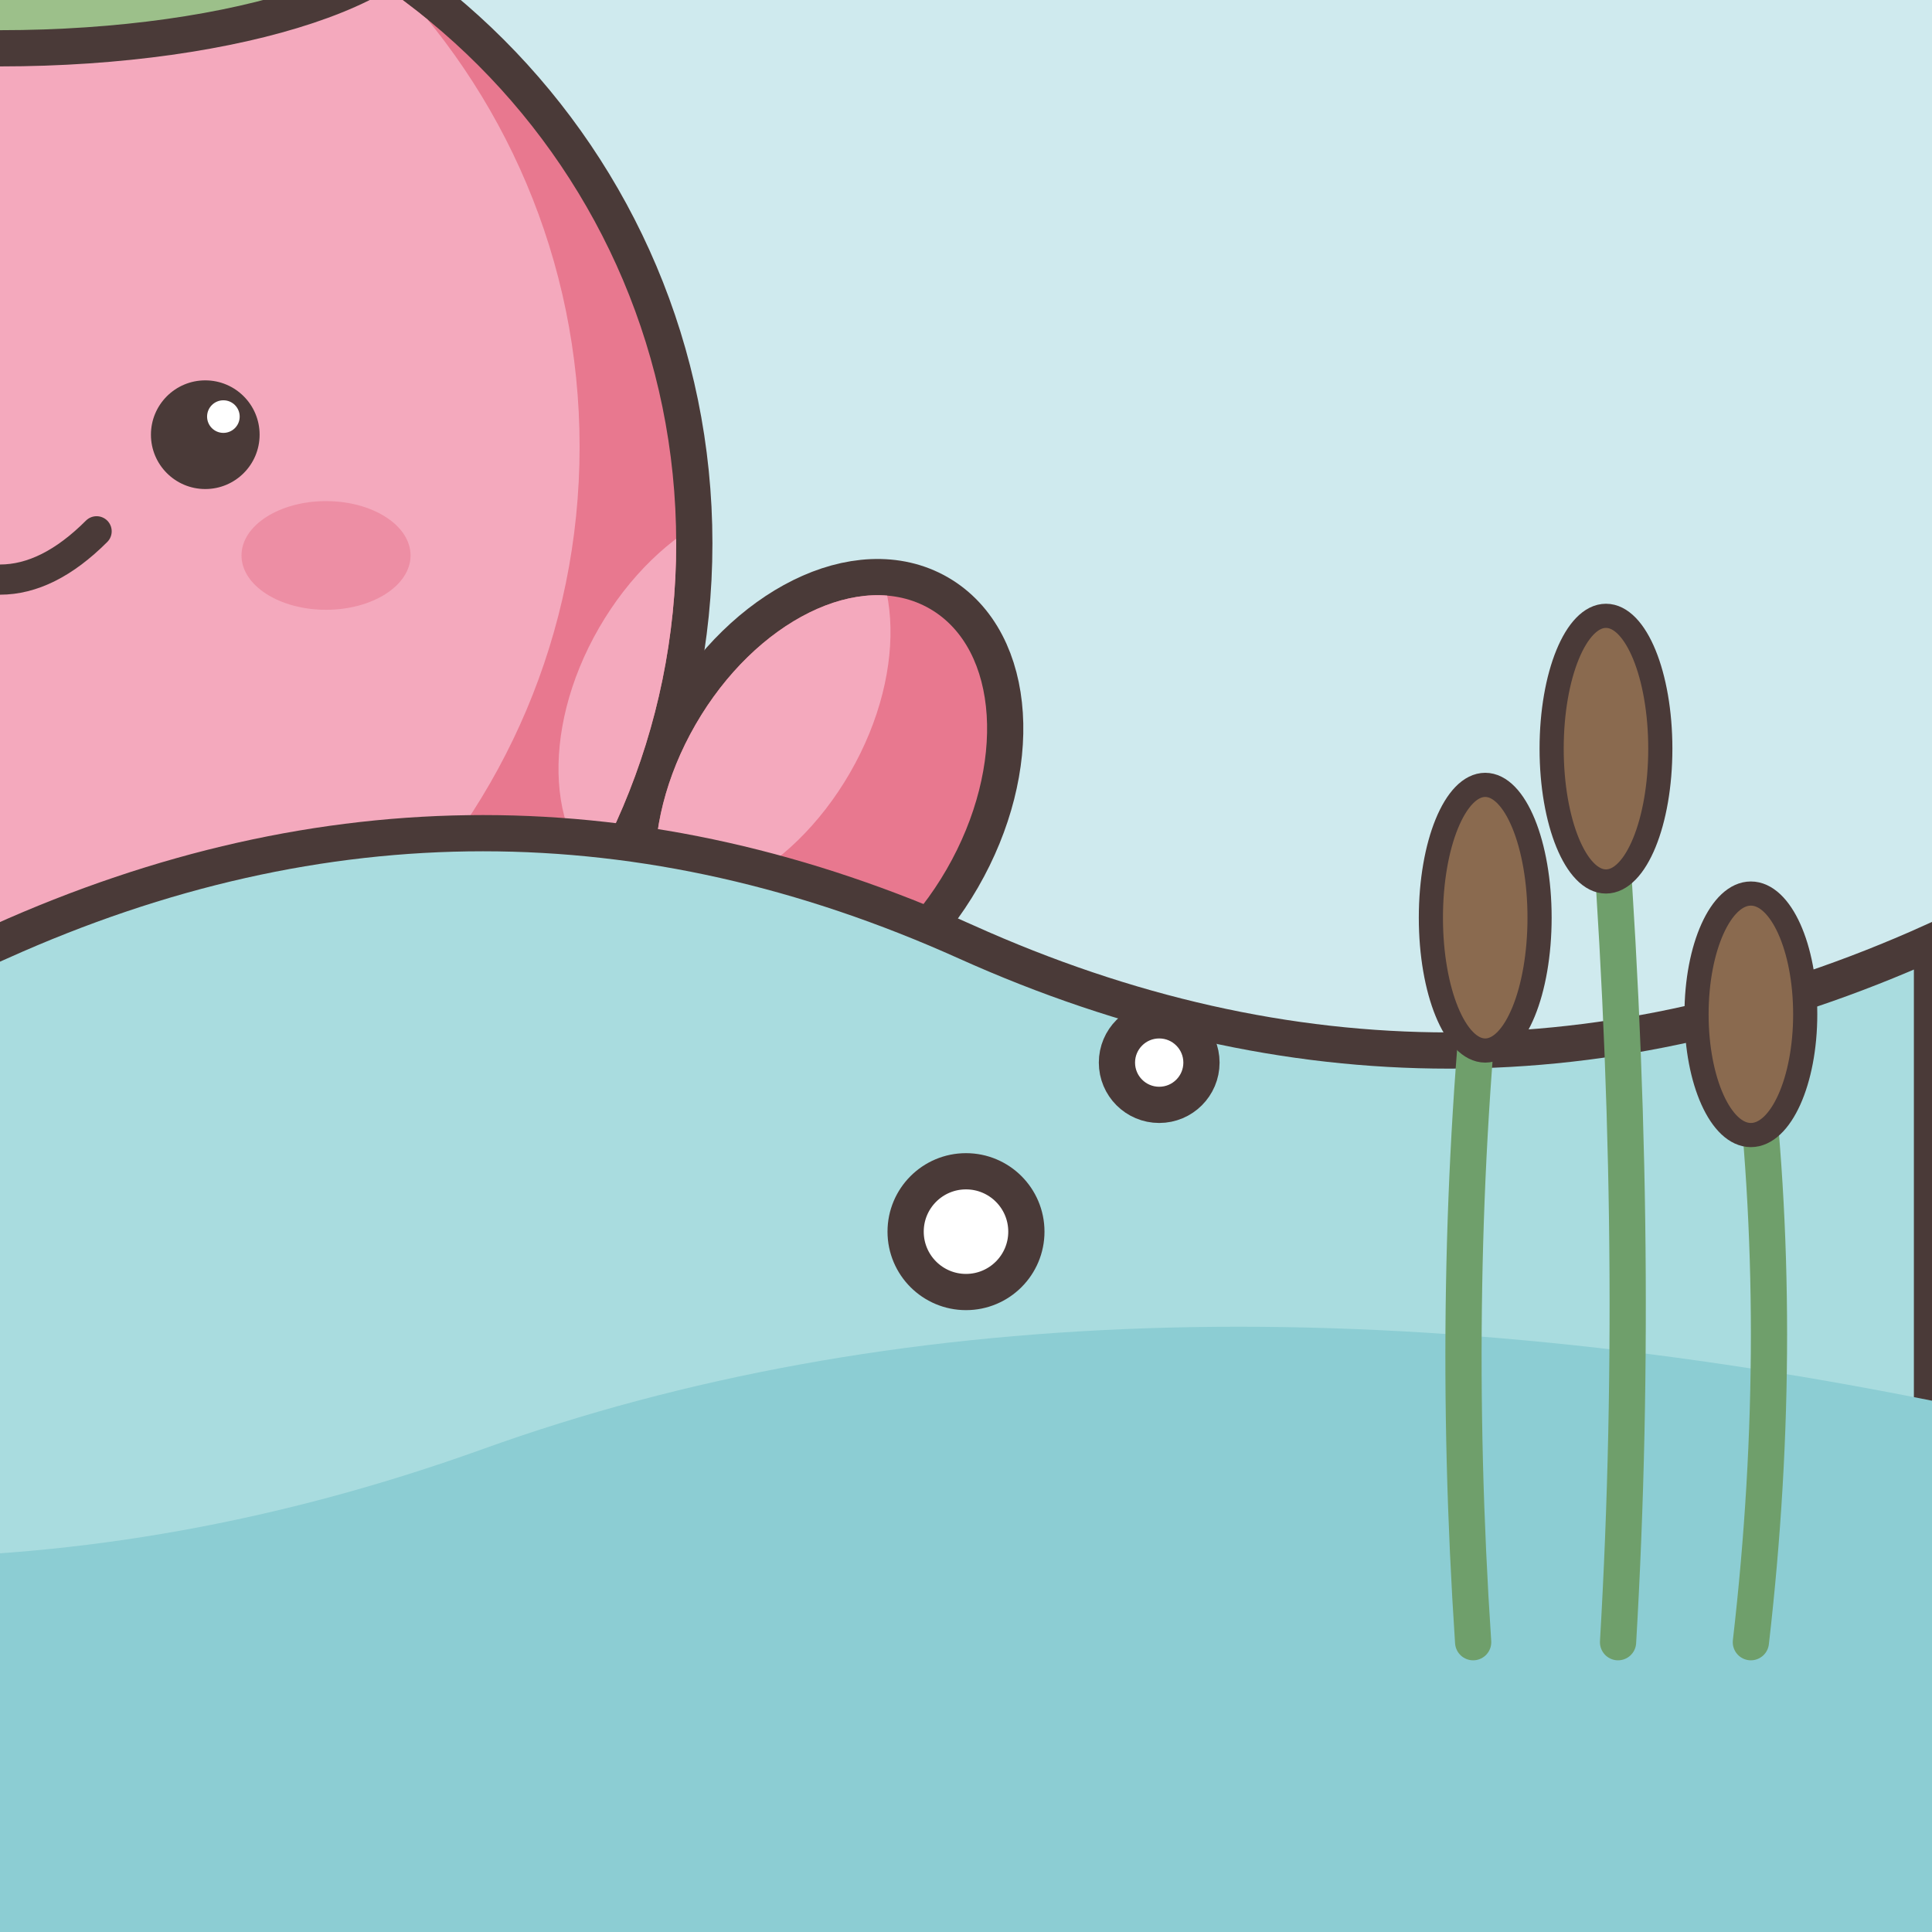
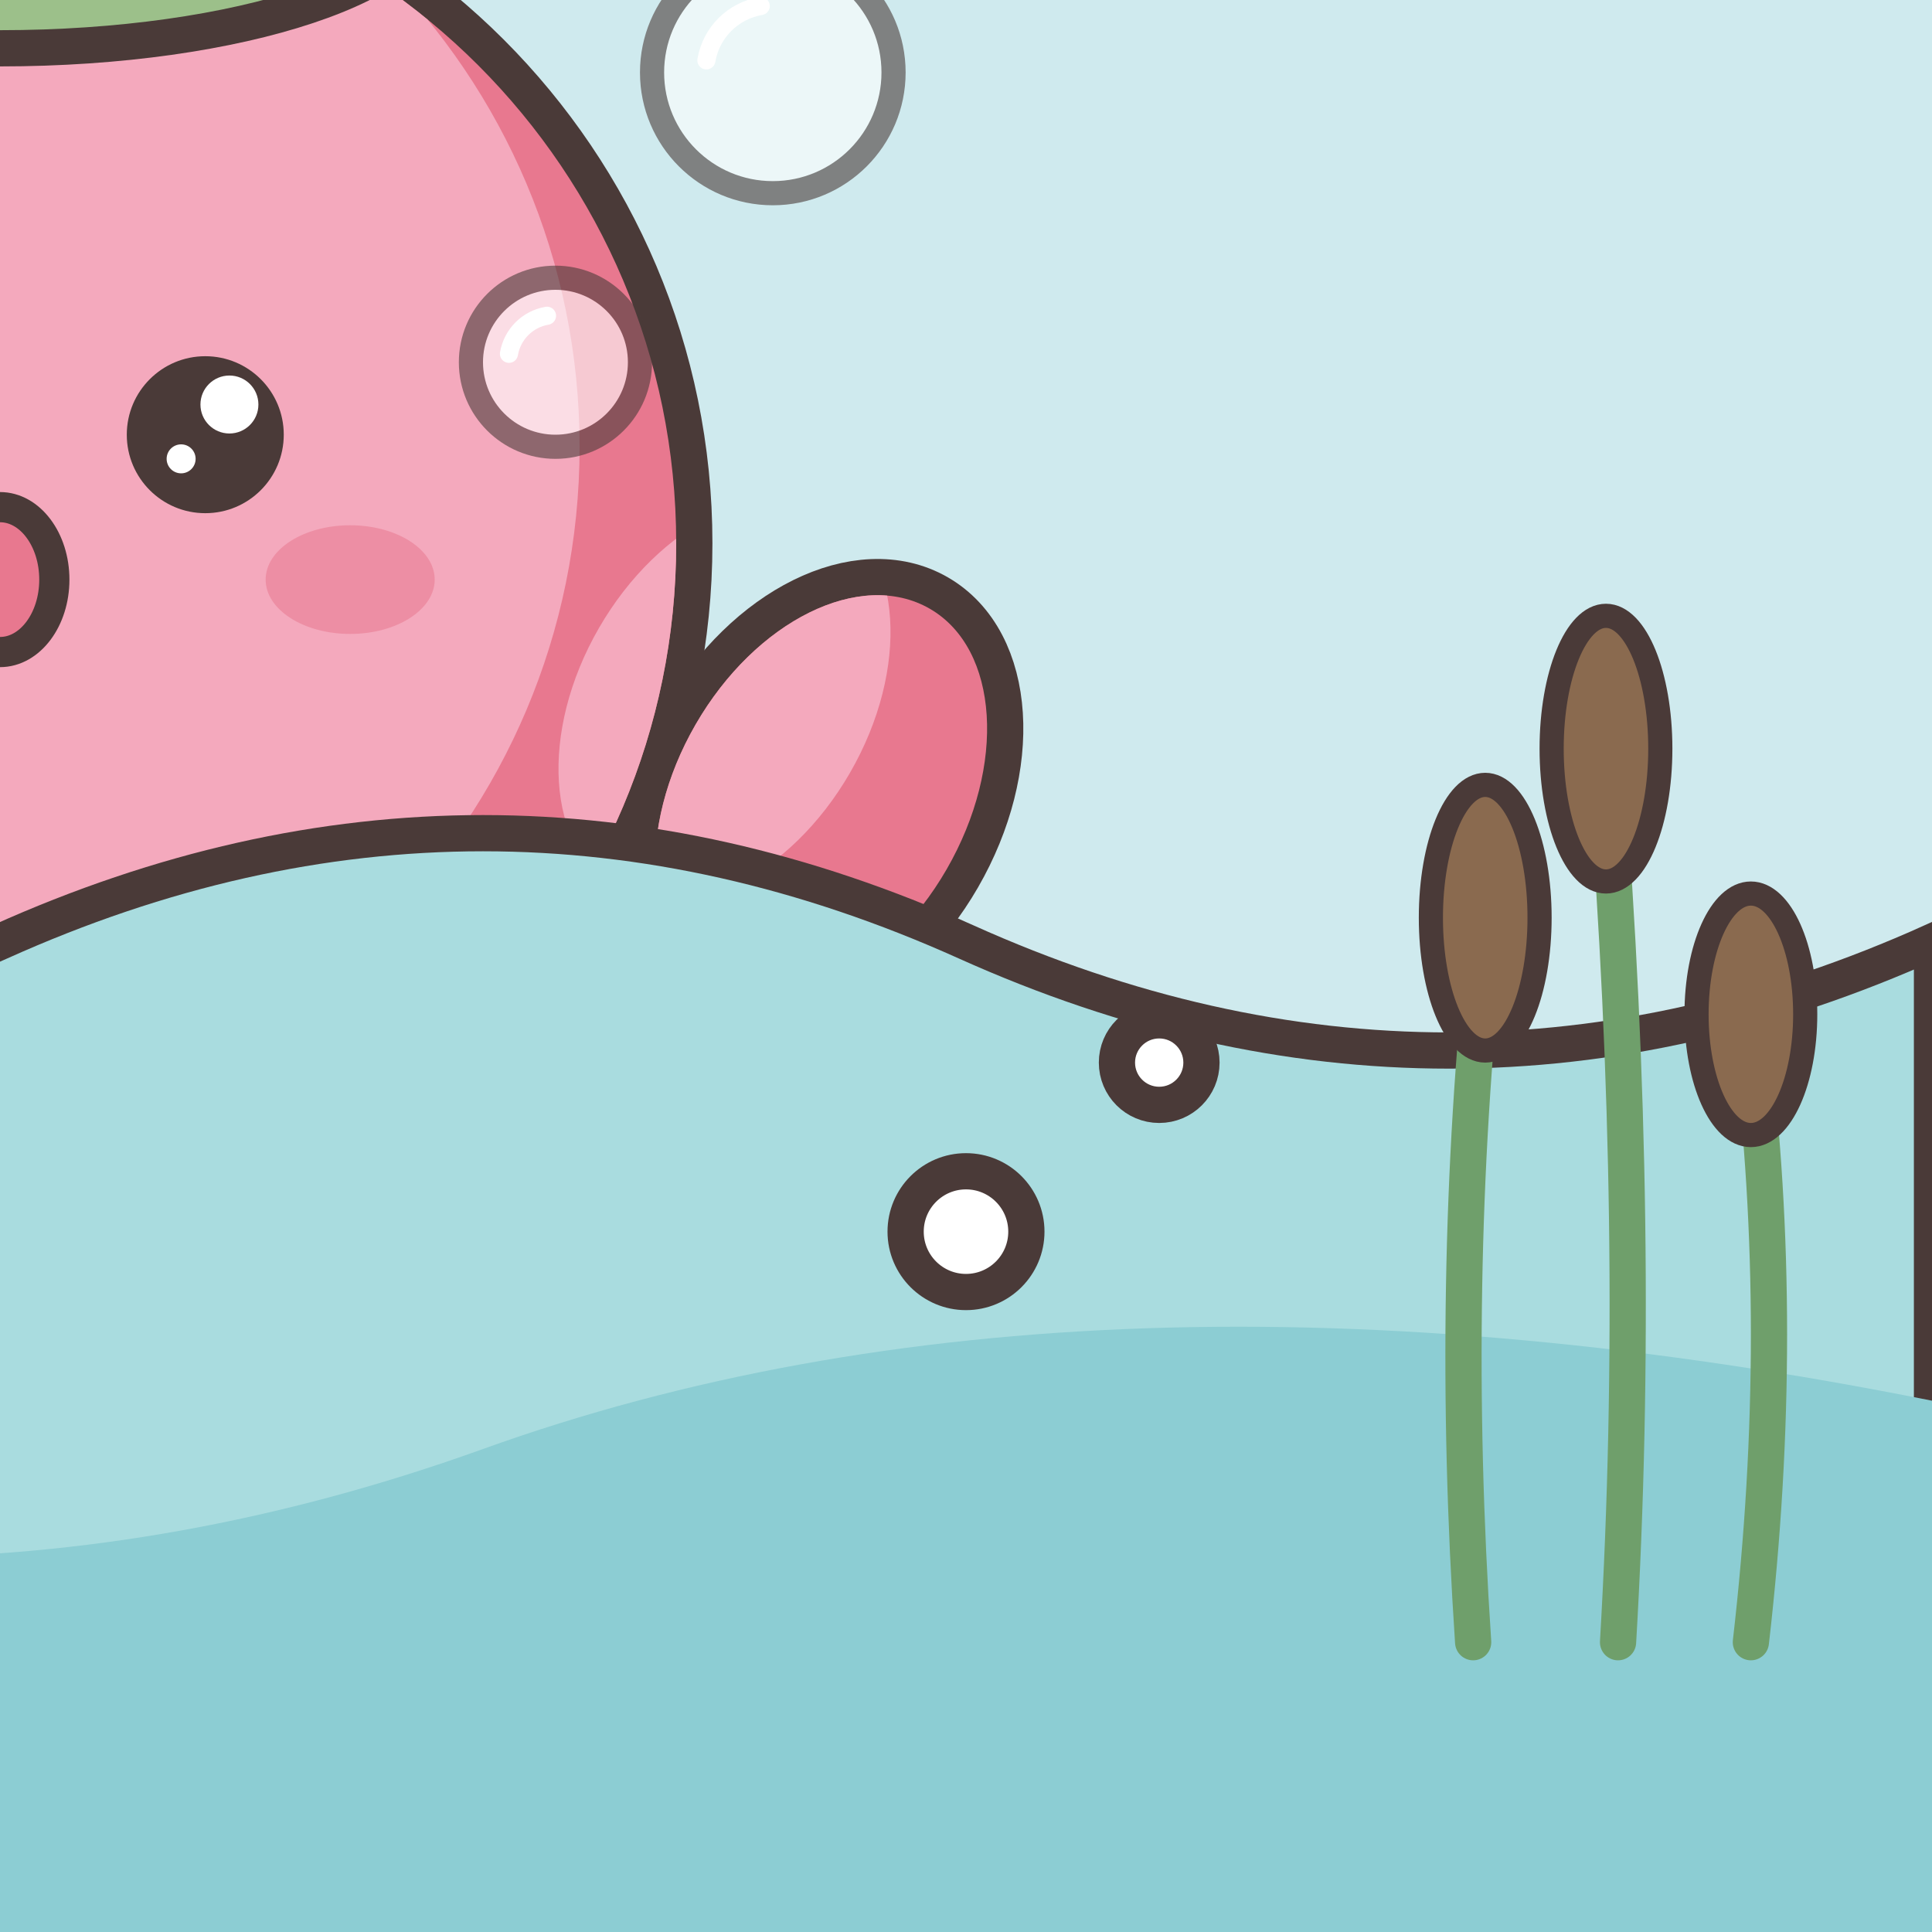
<svg xmlns="http://www.w3.org/2000/svg" width="160" height="160" viewBox="160 160 160 160">
  <rect width="320" height="320" fill="#cfeaee" />
  <path d="M0 60Q80 30 160 60T320 60" fill="none" stroke="#a9dcdf" stroke-width="8" stroke-linecap="round" />
  <g transform="translate(58 74) scale(1.1)">
    <ellipse cx="-4" cy="-8" rx="13" ry="4.5" fill="#fff" opacity=".8" stroke="#4a3a38" stroke-width="2" transform="rotate(-18 -4 -8)" />
    <ellipse cx="-4" cy="6" rx="13" ry="4.5" fill="#fff" opacity=".8" stroke="#4a3a38" stroke-width="2" transform="rotate(18 -4 6)" />
    <path d="M-14 0H20" fill="none" stroke="#9a86d0" stroke-width="4" stroke-linecap="round" stroke-linejoin="round" />
    <circle cx="22" cy="0" r="4" fill="#9a86d0" stroke="#4a3a38" stroke-width="2" />
  </g>
  <ellipse cx="60" cy="128" rx="20" ry="5" fill="none" stroke="#a9dcdf" stroke-width="3" />
  <path d="M240 120a36 28 0 1 0 64 -22L272 116Z" fill="#9cc08a" stroke="#4a3a38" stroke-width="3" />
  <ellipse cx="270" cy="84" rx="7.2" ry="12.8" fill="#f4a9bd" stroke="#4a3a38" stroke-width="3" transform="rotate(0 270 100)" />
  <ellipse cx="270" cy="84" rx="7.2" ry="12.8" fill="#f4a9bd" stroke="#4a3a38" stroke-width="3" transform="rotate(72 270 100)" />
  <ellipse cx="270" cy="84" rx="7.2" ry="12.8" fill="#f4a9bd" stroke="#4a3a38" stroke-width="3" transform="rotate(144 270 100)" />
  <ellipse cx="270" cy="84" rx="7.2" ry="12.8" fill="#f4a9bd" stroke="#4a3a38" stroke-width="3" transform="rotate(216 270 100)" />
  <ellipse cx="270" cy="84" rx="7.2" ry="12.8" fill="#f4a9bd" stroke="#4a3a38" stroke-width="3" transform="rotate(288 270 100)" />
  <circle cx="270" cy="100" r="6" fill="#fbe08a" stroke="#4a3a38" stroke-width="2" />
  <g stroke="#4a3a38" stroke-width="6" stroke-linejoin="round" fill="#4a3a38">
    <circle cx="160" cy="205" r="56" />
    <ellipse cx="92" cy="226" rx="12" ry="18" transform="rotate(-30 92 226)" />
    <ellipse cx="228" cy="226" rx="12" ry="18" transform="rotate(30 228 226)" />
  </g>
  <clipPath id="plop">
    <circle cx="160" cy="205" r="56" />
    <ellipse cx="92" cy="226" rx="12" ry="18" transform="rotate(-30 92 226)" />
    <ellipse cx="228" cy="226" rx="12" ry="18" transform="rotate(30 228 226)" />
  </clipPath>
  <g clip-path="url(#plop)">
    <rect width="320" height="320" fill="#e8788f" />
    <g transform="translate(-8 -8)" fill="#f4a9bd">
      <circle cx="160" cy="205" r="56" />
      <ellipse cx="92" cy="226" rx="12" ry="18" transform="rotate(-30 92 226)" />
      <ellipse cx="228" cy="226" rx="12" ry="18" transform="rotate(30 228 226)" />
    </g>
    <ellipse cx="135" cy="170" rx="14" ry="8" fill="#fff" opacity=".5" transform="rotate(-35 135 170)" />
  </g>
  <ellipse cx="160" cy="152" rx="36" ry="12" fill="#9cc08a" stroke="#4a3a38" stroke-width="3" />
  <path d="M160 152l14-6" fill="none" stroke="#4a3a38" stroke-width="2" stroke-linecap="round" stroke-linejoin="round" />
-   <circle cx="143" cy="196" r="4.5" fill="#4a3a38" />
-   <circle cx="144.5" cy="194.5" r="1.35" fill="#fff" />
-   <circle cx="177" cy="196" r="4.5" fill="#4a3a38" />
-   <circle cx="178.5" cy="194.5" r="1.35" fill="#fff" />
-   <ellipse cx="133" cy="206" rx="7" ry="4.5" fill="#e8788f" opacity=".55" />
-   <ellipse cx="187" cy="206" rx="7" ry="4.5" fill="#e8788f" opacity=".55" />
-   <path d="M152 204Q160 212 168 204" fill="none" stroke="#4a3a38" stroke-width="2.5" stroke-linecap="round" stroke-linejoin="round" />
+   <ellipse cx="176" cy="140" rx="2.7" ry="4.8" fill="#f9c6d3" stroke="#4a3a38" stroke-width="3" transform="rotate(0 176 146)" />
+   <ellipse cx="176" cy="140" rx="2.7" ry="4.8" fill="#f9c6d3" stroke="#4a3a38" stroke-width="3" transform="rotate(72 176 146)" />
+   <ellipse cx="176" cy="140" rx="2.7" ry="4.8" fill="#f9c6d3" stroke="#4a3a38" stroke-width="3" transform="rotate(144 176 146)" />
+   <ellipse cx="176" cy="140" rx="2.7" ry="4.8" fill="#f9c6d3" stroke="#4a3a38" stroke-width="3" transform="rotate(216 176 146)" />
+   <ellipse cx="176" cy="140" rx="2.7" ry="4.8" fill="#f9c6d3" stroke="#4a3a38" stroke-width="3" transform="rotate(288 176 146)" />
+   <circle cx="143" cy="196" r="6.5" fill="#4a3a38" />
+   <circle cx="145" cy="193.5" r="2.4" fill="#fff" />
+   <circle cx="141" cy="198" r="1.2" fill="#fff" />
+   <circle cx="177" cy="196" r="6.5" fill="#4a3a38" />
+   <circle cx="179" cy="193.5" r="2.4" fill="#fff" />
+   <circle cx="175" cy="198" r="1.2" fill="#fff" />
+   <ellipse cx="131" cy="208" rx="7" ry="4.5" fill="#e8788f" opacity=".55" />
+   <ellipse cx="189" cy="208" rx="7" ry="4.5" fill="#e8788f" opacity=".55" />
+   <ellipse cx="160" cy="208" rx="4.5" ry="6" fill="#e8788f" stroke="#4a3a38" stroke-width="2.5" />
+   <circle cx="206" cy="190" r="7" fill="#fff" opacity=".6" stroke="#4a3a38" stroke-width="2" />
+   <path d="M202.15 189.3a3.85 3.85 0 0 1 3.15 -3.15" fill="none" stroke="#fff" stroke-width="1.5" stroke-linecap="round" stroke-linejoin="round" />
+   <circle cx="224" cy="166" r="10" fill="#fff" opacity=".6" stroke="#4a3a38" stroke-width="2" />
+   <path d="M218.5 165a5.5 5.5 0 0 1 4.5 -4.5" fill="none" stroke="#fff" stroke-width="1.5" stroke-linecap="round" stroke-linejoin="round" />
+   <circle cx="238" cy="134" r="13" fill="#fff" opacity=".6" stroke="#4a3a38" stroke-width="2" />
+   <path d="M230.85 132.7a7.15 7.15 0 0 1 5.85 -5.85" fill="none" stroke="#fff" stroke-width="1.5" stroke-linecap="round" stroke-linejoin="round" />
  <path d="M0 238Q40 220 80 238T160 238T240 238T320 238V320H0Z" fill="#a9dcdf" stroke="#4a3a38" stroke-width="3" />
  <path d="M0 280Q50 262 100 280T200 280T320 276V320H0Z" fill="#8ccdd3" />
  <g transform="translate(52 288) scale(1.1)">
    <path d="M-13 0L-25 -8V8Z" fill="#f6b98c" stroke="#4a3a38" stroke-width="2" />
    <ellipse rx="15" ry="9" fill="#f6b98c" stroke="#4a3a38" stroke-width="2" />
    <path d="M-2 -8Q4 -15 8 -8" fill="#e79c6c" stroke="#4a3a38" stroke-width="2" />
    <circle cx="8" cy="-2" r="2" fill="#4a3a38" />
    <path d="M13 3Q10 5 8 4" fill="none" stroke="#4a3a38" stroke-width="2" stroke-linecap="round" stroke-linejoin="round" />
  </g>
  <g transform="translate(292 296) scale(1)">
    <path d="M-10 0Q-12 -30 -9 -58M2 0Q4 -34 1 -72M13 0Q16 -26 13 -50" fill="none" stroke="#6f9f6b" stroke-width="3" stroke-linecap="round" stroke-linejoin="round" />
    <ellipse cx="-9" cy="-60" rx="4.5" ry="11" fill="#8a6a4f" stroke="#4a3a38" stroke-width="2" />
    <ellipse cx="1" cy="-74" rx="4.5" ry="11" fill="#8a6a4f" stroke="#4a3a38" stroke-width="2" />
    <ellipse cx="13" cy="-52" rx="4.5" ry="10" fill="#8a6a4f" stroke="#4a3a38" stroke-width="2" />
  </g>
  <circle cx="240" cy="262" r="5" fill="#fff" stroke="#4a3a38" stroke-width="3" />
  <circle cx="256" cy="248" r="3.5" fill="#fff" stroke="#4a3a38" stroke-width="3" />
</svg>
